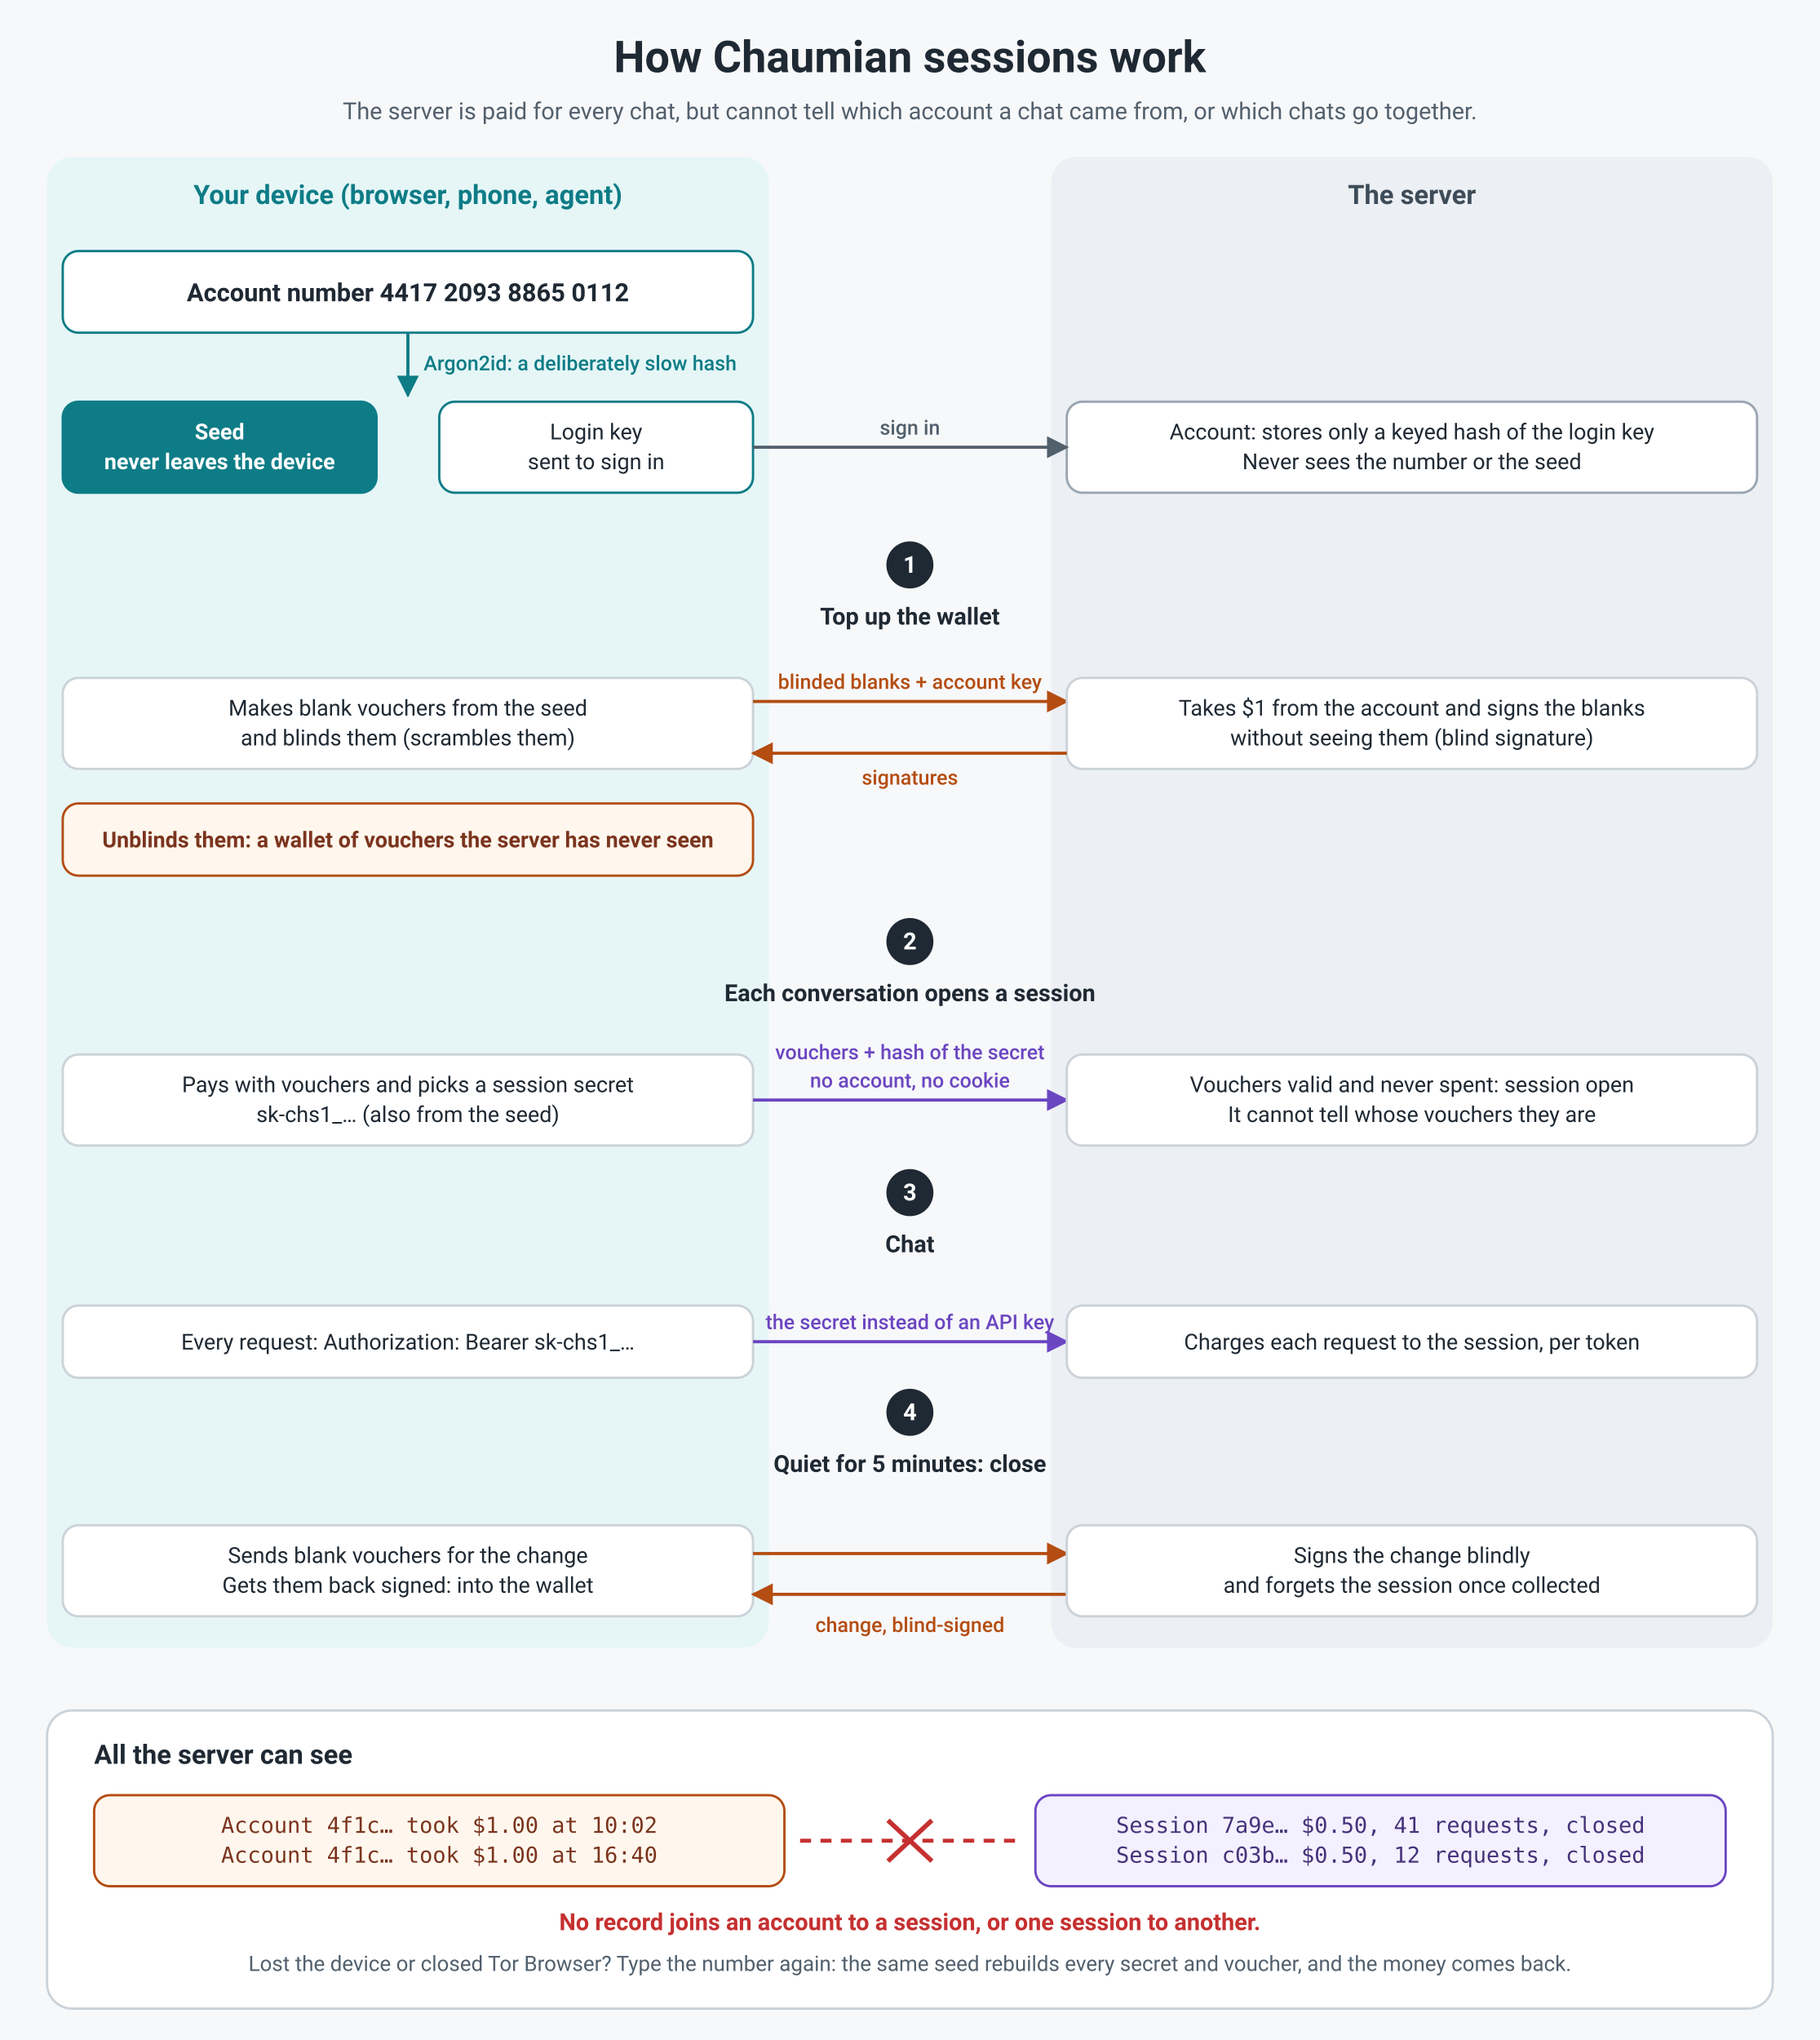
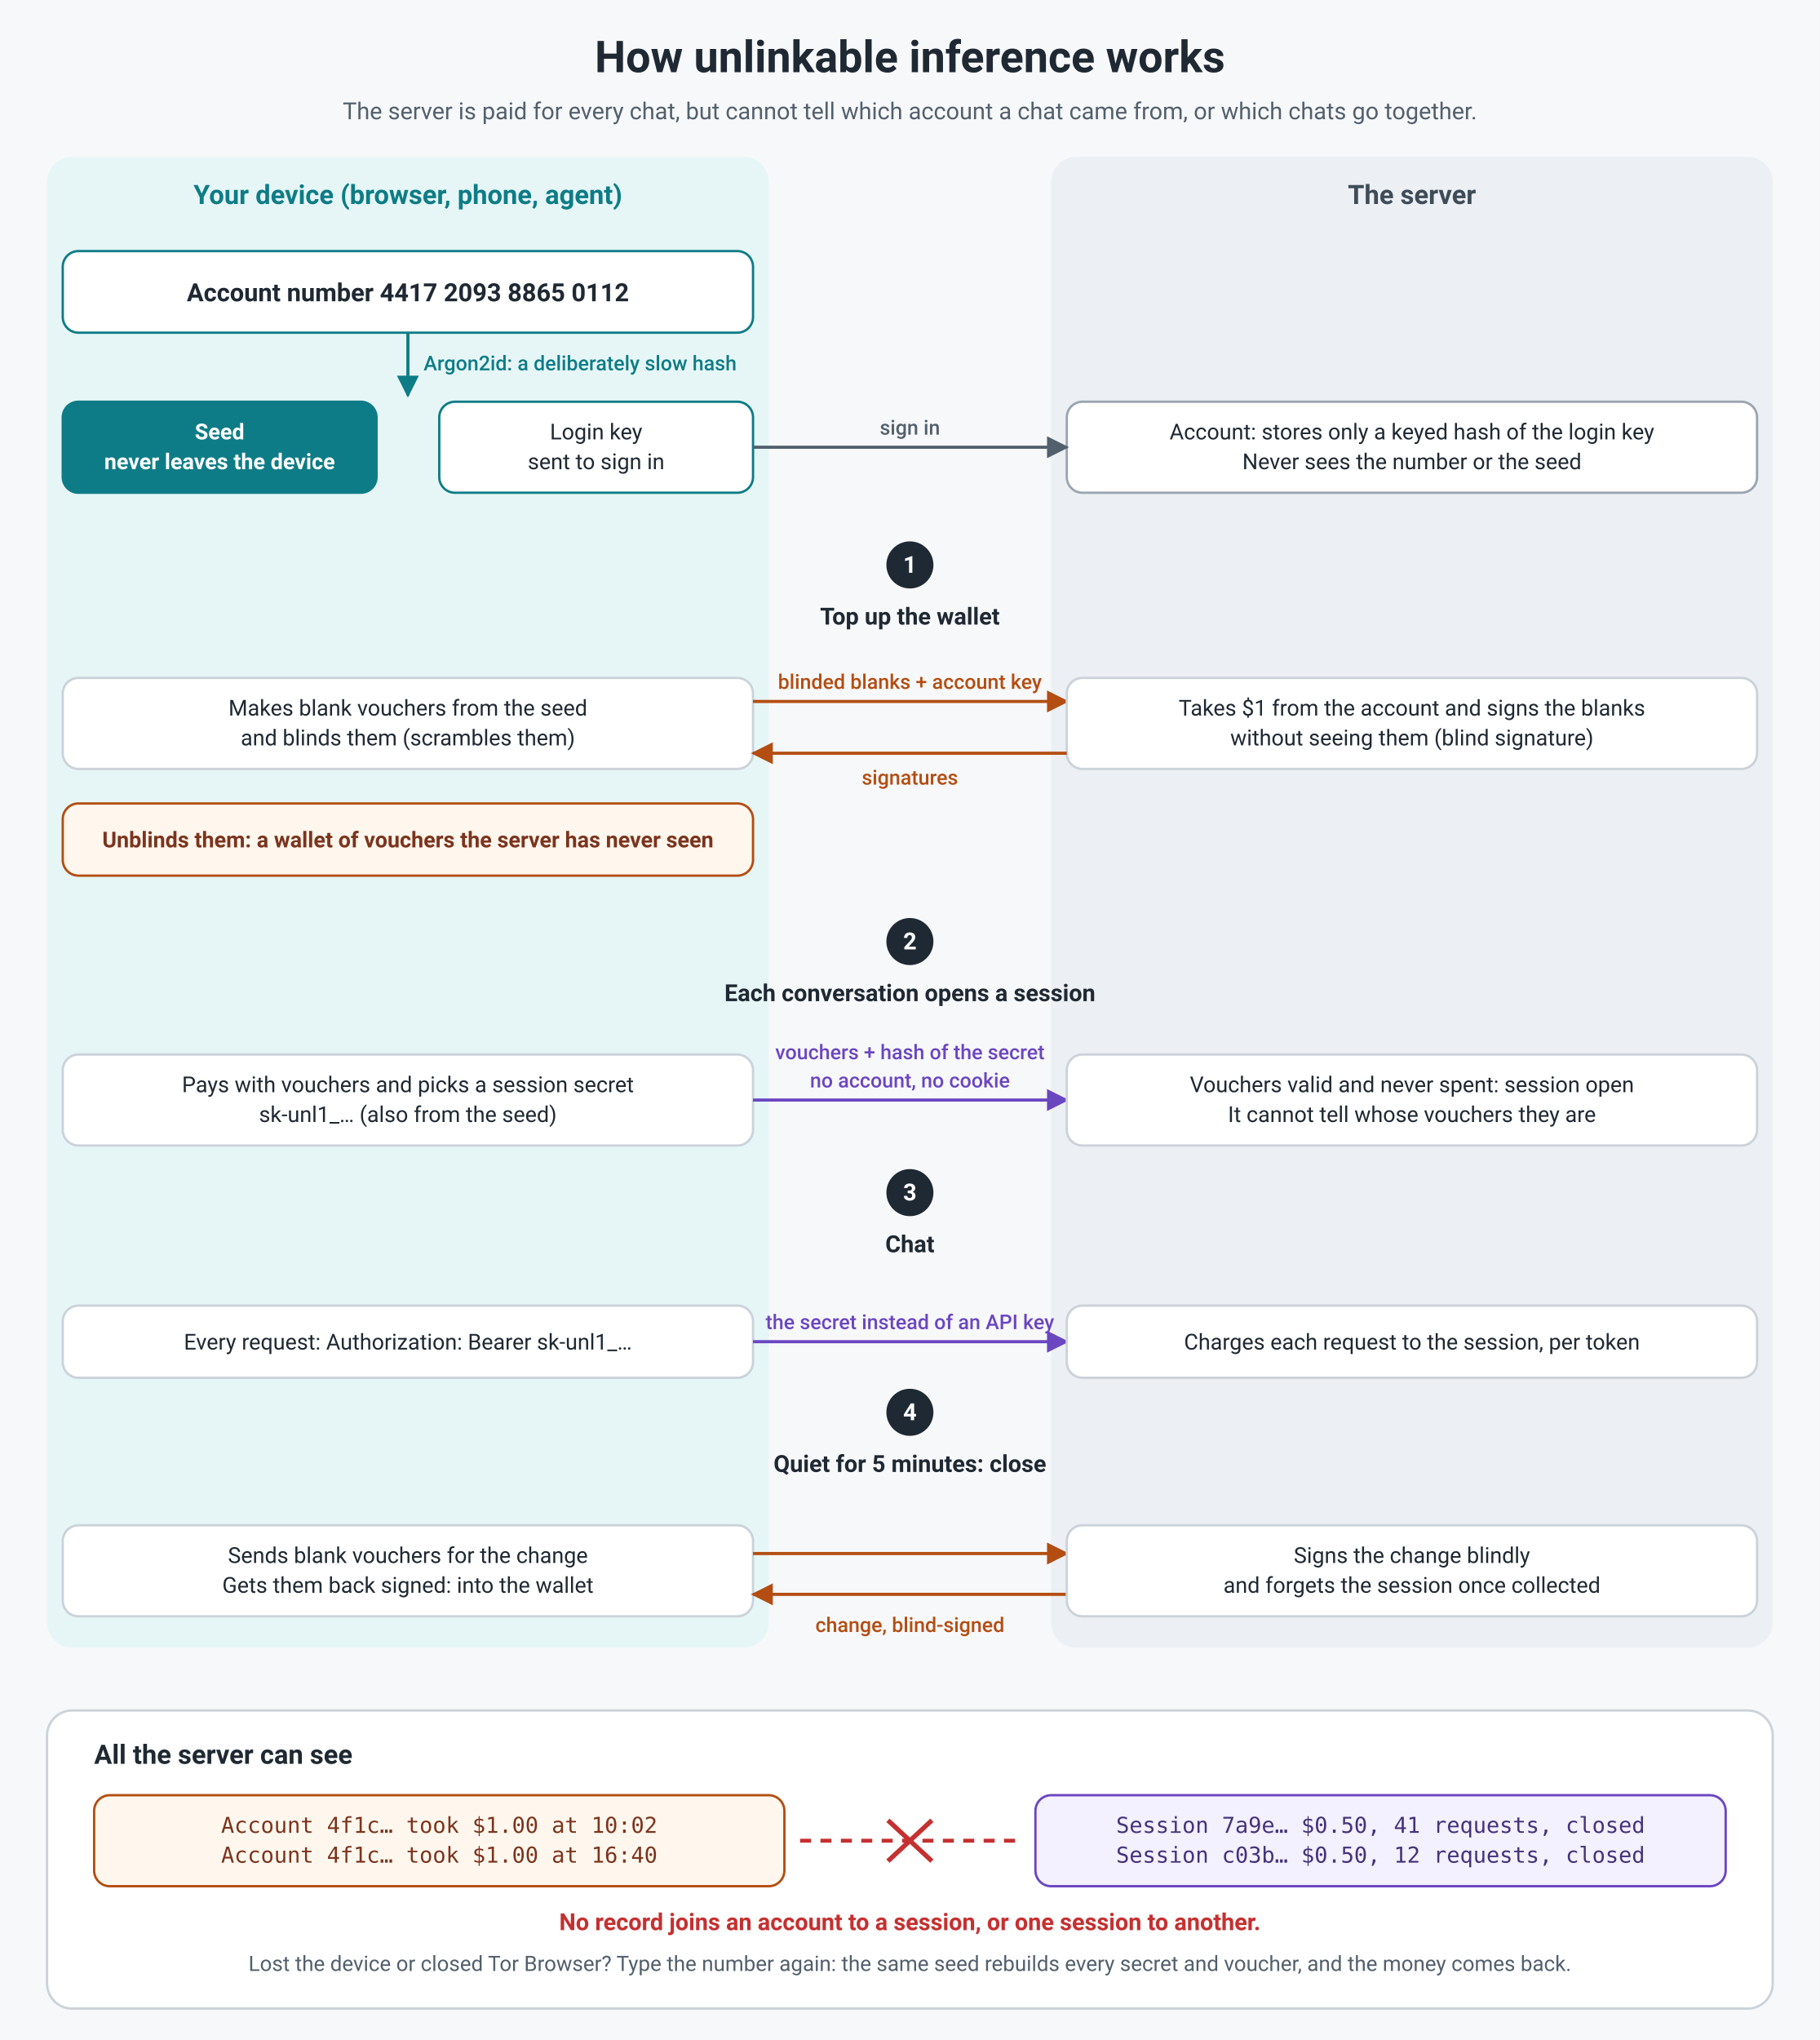
<svg xmlns="http://www.w3.org/2000/svg" viewBox="0 0 1160 1300" width="1160" height="1300">
  <defs>
    <marker id="a52606d" viewBox="0 0 10 10" refX="9" refY="5" markerWidth="7" markerHeight="7" orient="auto-start-reverse">
      <path d="M0,0 L10,5 L0,10 z" fill="#52606d" />
    </marker>
    <marker id="a0e7c86" viewBox="0 0 10 10" refX="9" refY="5" markerWidth="7" markerHeight="7" orient="auto-start-reverse">
      <path d="M0,0 L10,5 L0,10 z" fill="#0e7c86" />
    </marker>
    <marker id="ab44d12" viewBox="0 0 10 10" refX="9" refY="5" markerWidth="7" markerHeight="7" orient="auto-start-reverse">
      <path d="M0,0 L10,5 L0,10 z" fill="#b44d12" />
    </marker>
    <marker id="a6b46c1" viewBox="0 0 10 10" refX="9" refY="5" markerWidth="7" markerHeight="7" orient="auto-start-reverse">
      <path d="M0,0 L10,5 L0,10 z" fill="#6b46c1" />
    </marker>
    <marker id="a2f855a" viewBox="0 0 10 10" refX="9" refY="5" markerWidth="7" markerHeight="7" orient="auto-start-reverse">
      <path d="M0,0 L10,5 L0,10 z" fill="#2f855a" />
    </marker>
  </defs>
  <rect width="1160" height="1300" fill="#f7f8fa" />
-   <text x="580.0" y="46" font-family="system-ui,-apple-system,'Segoe UI',Roboto,sans-serif" font-size="28" font-weight="700" fill="#1f2933" text-anchor="middle">How Chaumian sessions work</text>
+   <text x="580.0" y="46" font-family="system-ui,-apple-system,'Segoe UI',Roboto,sans-serif" font-size="28" font-weight="700" fill="#1f2933" text-anchor="middle">How unlinkable inference works</text>
  <text x="580.0" y="76" font-family="system-ui,-apple-system,'Segoe UI',Roboto,sans-serif" font-size="15" font-weight="400" fill="#52606d" text-anchor="middle">The server is paid for every chat, but cannot tell which account a chat came from, or which chats go together.</text>
  <rect x="30" y="100" width="460" height="950" rx="16" fill="#e6f6f7" />
  <rect x="670" y="100" width="460" height="950" rx="16" fill="#eceff3" />
  <text x="260.0" y="130" font-family="system-ui,-apple-system,'Segoe UI',Roboto,sans-serif" font-size="17" font-weight="700" fill="#0e7c86" text-anchor="middle">Your device (browser, phone, agent)</text>
  <text x="900.0" y="130" font-family="system-ui,-apple-system,'Segoe UI',Roboto,sans-serif" font-size="17" font-weight="700" fill="#3e4c59" text-anchor="middle">The server</text>
  <rect x="40" y="160" width="440" height="52" rx="10" fill="#fff" stroke="#0e7c86" stroke-width="1.5" />
  <text x="260.0" y="192" font-family="system-ui,-apple-system,'Segoe UI',Roboto,sans-serif" font-size="16" font-weight="600" fill="#1f2933" text-anchor="middle">Account number  4417 2093 8865 0112</text>
  <line x1="260.0" y1="212" x2="260.0" y2="252" stroke="#0e7c86" stroke-width="2" marker-end="url(#a0e7c86)" />
  <text x="270.0" y="236" font-family="system-ui,-apple-system,'Segoe UI',Roboto,sans-serif" font-size="13" font-weight="500" fill="#0e7c86" text-anchor="start">Argon2id: a deliberately slow hash</text>
  <rect x="40" y="256" width="200" height="58" rx="10" fill="#0e7c86" stroke="#0e7c86" stroke-width="1.5" />
  <text x="140.0" y="280" font-family="system-ui,-apple-system,'Segoe UI',Roboto,sans-serif" font-size="14" font-weight="600" fill="#fff" text-anchor="middle">Seed</text>
  <text x="140.0" y="299" font-family="system-ui,-apple-system,'Segoe UI',Roboto,sans-serif" font-size="14" font-weight="600" fill="#fff" text-anchor="middle">never leaves the device</text>
  <rect x="280" y="256" width="200" height="58" rx="10" fill="#fff" stroke="#0e7c86" stroke-width="1.5" />
  <text x="380.0" y="280" font-family="system-ui,-apple-system,'Segoe UI',Roboto,sans-serif" font-size="14" font-weight="400" fill="#1f2933" text-anchor="middle">Login key</text>
  <text x="380.0" y="299" font-family="system-ui,-apple-system,'Segoe UI',Roboto,sans-serif" font-size="14" font-weight="400" fill="#1f2933" text-anchor="middle">sent to sign in</text>
  <rect x="680" y="256" width="440" height="58" rx="10" fill="#fff" stroke="#9aa5b1" stroke-width="1.5" />
  <text x="900.0" y="280" font-family="system-ui,-apple-system,'Segoe UI',Roboto,sans-serif" font-size="14" font-weight="400" fill="#1f2933" text-anchor="middle">Account: stores only a keyed hash of the login key</text>
  <text x="900.0" y="299" font-family="system-ui,-apple-system,'Segoe UI',Roboto,sans-serif" font-size="14" font-weight="400" fill="#1f2933" text-anchor="middle">Never sees the number or the seed</text>
  <line x1="480" y1="285" x2="680" y2="285" stroke="#52606d" stroke-width="2" marker-end="url(#a52606d)" />
  <text x="580.0" y="277" font-family="system-ui,-apple-system,'Segoe UI',Roboto,sans-serif" font-size="13" font-weight="500" fill="#52606d" text-anchor="middle">sign in</text>
  <circle cx="580.0" cy="360" r="15" fill="#1f2933" />
  <text x="580.0" y="365" font-family="system-ui,-apple-system,'Segoe UI',Roboto,sans-serif" font-size="15" font-weight="700" fill="#fff" text-anchor="middle">1</text>
  <text x="580.0" y="398" font-family="system-ui,-apple-system,'Segoe UI',Roboto,sans-serif" font-size="15" font-weight="700" fill="#1f2933" text-anchor="middle">Top up the wallet</text>
  <rect x="40" y="432" width="440" height="58" rx="10" fill="#fff" stroke="#cbd2d9" stroke-width="1.5" />
  <text x="260.0" y="456" font-family="system-ui,-apple-system,'Segoe UI',Roboto,sans-serif" font-size="14" font-weight="400" fill="#1f2933" text-anchor="middle">Makes blank vouchers from the seed</text>
  <text x="260.0" y="475" font-family="system-ui,-apple-system,'Segoe UI',Roboto,sans-serif" font-size="14" font-weight="400" fill="#1f2933" text-anchor="middle">and blinds them (scrambles them)</text>
  <line x1="480" y1="447" x2="680" y2="447" stroke="#b44d12" stroke-width="2" marker-end="url(#ab44d12)" />
  <text x="580.0" y="439" font-family="system-ui,-apple-system,'Segoe UI',Roboto,sans-serif" font-size="13" font-weight="500" fill="#b44d12" text-anchor="middle">blinded blanks + account key</text>
  <rect x="680" y="432" width="440" height="58" rx="10" fill="#fff" stroke="#cbd2d9" stroke-width="1.5" />
  <text x="900.0" y="456" font-family="system-ui,-apple-system,'Segoe UI',Roboto,sans-serif" font-size="14" font-weight="400" fill="#1f2933" text-anchor="middle">Takes $1 from the account and signs the blanks</text>
  <text x="900.0" y="475" font-family="system-ui,-apple-system,'Segoe UI',Roboto,sans-serif" font-size="14" font-weight="400" fill="#1f2933" text-anchor="middle">without seeing them (blind signature)</text>
  <line x1="680" y1="480" x2="480" y2="480" stroke="#b44d12" stroke-width="2" marker-end="url(#ab44d12)" />
  <text x="580.0" y="500" font-family="system-ui,-apple-system,'Segoe UI',Roboto,sans-serif" font-size="13" font-weight="500" fill="#b44d12" text-anchor="middle">signatures</text>
  <rect x="40" y="512" width="440" height="46" rx="10" fill="#fff7ed" stroke="#b44d12" stroke-width="1.5" />
  <text x="260.0" y="540" font-family="system-ui,-apple-system,'Segoe UI',Roboto,sans-serif" font-size="14" font-weight="600" fill="#7b341e" text-anchor="middle">Unblinds them: a wallet of vouchers the server has never seen</text>
  <circle cx="580.0" cy="600" r="15" fill="#1f2933" />
  <text x="580.0" y="605" font-family="system-ui,-apple-system,'Segoe UI',Roboto,sans-serif" font-size="15" font-weight="700" fill="#fff" text-anchor="middle">2</text>
  <text x="580.0" y="638" font-family="system-ui,-apple-system,'Segoe UI',Roboto,sans-serif" font-size="15" font-weight="700" fill="#1f2933" text-anchor="middle">Each conversation opens a session</text>
  <rect x="40" y="672" width="440" height="58" rx="10" fill="#fff" stroke="#cbd2d9" stroke-width="1.5" />
  <text x="260.0" y="696" font-family="system-ui,-apple-system,'Segoe UI',Roboto,sans-serif" font-size="14" font-weight="400" fill="#1f2933" text-anchor="middle">Pays with vouchers and picks a session secret</text>
-   <text x="260.0" y="715" font-family="system-ui,-apple-system,'Segoe UI',Roboto,sans-serif" font-size="14" font-weight="400" fill="#1f2933" text-anchor="middle">sk-chs1_…  (also from the seed)</text>
+   <text x="260.0" y="715" font-family="system-ui,-apple-system,'Segoe UI',Roboto,sans-serif" font-size="14" font-weight="400" fill="#1f2933" text-anchor="middle">sk-unl1_…  (also from the seed)</text>
  <line x1="480" y1="701" x2="680" y2="701" stroke="#6b46c1" stroke-width="2" marker-end="url(#a6b46c1)" />
  <text x="580.0" y="675" font-family="system-ui,-apple-system,'Segoe UI',Roboto,sans-serif" font-size="13" font-weight="500" fill="#6b46c1" text-anchor="middle">vouchers + hash of the secret</text>
  <text x="580.0" y="693" font-family="system-ui,-apple-system,'Segoe UI',Roboto,sans-serif" font-size="13" font-weight="500" fill="#6b46c1" text-anchor="middle">no account, no cookie</text>
  <rect x="680" y="672" width="440" height="58" rx="10" fill="#fff" stroke="#cbd2d9" stroke-width="1.5" />
  <text x="900.0" y="696" font-family="system-ui,-apple-system,'Segoe UI',Roboto,sans-serif" font-size="14" font-weight="400" fill="#1f2933" text-anchor="middle">Vouchers valid and never spent: session open</text>
  <text x="900.0" y="715" font-family="system-ui,-apple-system,'Segoe UI',Roboto,sans-serif" font-size="14" font-weight="400" fill="#1f2933" text-anchor="middle">It cannot tell whose vouchers they are</text>
  <circle cx="580.0" cy="760" r="15" fill="#1f2933" />
  <text x="580.0" y="765" font-family="system-ui,-apple-system,'Segoe UI',Roboto,sans-serif" font-size="15" font-weight="700" fill="#fff" text-anchor="middle">3</text>
  <text x="580.0" y="798" font-family="system-ui,-apple-system,'Segoe UI',Roboto,sans-serif" font-size="15" font-weight="700" fill="#1f2933" text-anchor="middle">Chat</text>
  <rect x="40" y="832" width="440" height="46" rx="10" fill="#fff" stroke="#cbd2d9" stroke-width="1.5" />
-   <text x="260.0" y="860" font-family="system-ui,-apple-system,'Segoe UI',Roboto,sans-serif" font-size="14" font-weight="400" fill="#1f2933" text-anchor="middle">Every request: Authorization: Bearer sk-chs1_…</text>
+   <text x="260.0" y="860" font-family="system-ui,-apple-system,'Segoe UI',Roboto,sans-serif" font-size="14" font-weight="400" fill="#1f2933" text-anchor="middle">Every request: Authorization: Bearer sk-unl1_…</text>
  <line x1="480" y1="855" x2="680" y2="855" stroke="#6b46c1" stroke-width="2" marker-end="url(#a6b46c1)" />
  <text x="580.0" y="847" font-family="system-ui,-apple-system,'Segoe UI',Roboto,sans-serif" font-size="13" font-weight="500" fill="#6b46c1" text-anchor="middle">the secret instead of an API key</text>
  <rect x="680" y="832" width="440" height="46" rx="10" fill="#fff" stroke="#cbd2d9" stroke-width="1.5" />
  <text x="900.0" y="860" font-family="system-ui,-apple-system,'Segoe UI',Roboto,sans-serif" font-size="14" font-weight="400" fill="#1f2933" text-anchor="middle">Charges each request to the session, per token</text>
  <circle cx="580.0" cy="900" r="15" fill="#1f2933" />
  <text x="580.0" y="905" font-family="system-ui,-apple-system,'Segoe UI',Roboto,sans-serif" font-size="15" font-weight="700" fill="#fff" text-anchor="middle">4</text>
  <text x="580.0" y="938" font-family="system-ui,-apple-system,'Segoe UI',Roboto,sans-serif" font-size="15" font-weight="700" fill="#1f2933" text-anchor="middle">Quiet for 5 minutes: close</text>
  <rect x="40" y="972" width="440" height="58" rx="10" fill="#fff" stroke="#cbd2d9" stroke-width="1.5" />
  <text x="260.0" y="996" font-family="system-ui,-apple-system,'Segoe UI',Roboto,sans-serif" font-size="14" font-weight="400" fill="#1f2933" text-anchor="middle">Sends blank vouchers for the change</text>
  <text x="260.0" y="1015" font-family="system-ui,-apple-system,'Segoe UI',Roboto,sans-serif" font-size="14" font-weight="400" fill="#1f2933" text-anchor="middle">Gets them back signed: into the wallet</text>
  <line x1="480" y1="990" x2="680" y2="990" stroke="#b44d12" stroke-width="2" marker-end="url(#ab44d12)" />
  <line x1="680" y1="1016" x2="480" y2="1016" stroke="#b44d12" stroke-width="2" marker-end="url(#ab44d12)" />
  <text x="580.0" y="1040" font-family="system-ui,-apple-system,'Segoe UI',Roboto,sans-serif" font-size="13" font-weight="500" fill="#b44d12" text-anchor="middle">change, blind-signed</text>
  <rect x="680" y="972" width="440" height="58" rx="10" fill="#fff" stroke="#cbd2d9" stroke-width="1.5" />
  <text x="900.0" y="996" font-family="system-ui,-apple-system,'Segoe UI',Roboto,sans-serif" font-size="14" font-weight="400" fill="#1f2933" text-anchor="middle">Signs the change blindly</text>
  <text x="900.0" y="1015" font-family="system-ui,-apple-system,'Segoe UI',Roboto,sans-serif" font-size="14" font-weight="400" fill="#1f2933" text-anchor="middle">and forgets the session once collected</text>
  <rect x="30" y="1090" width="1100" height="190" rx="16" fill="#fff" stroke="#cbd2d9" stroke-width="1.5" />
  <text x="60" y="1124" font-family="system-ui,-apple-system,'Segoe UI',Roboto,sans-serif" font-size="17" font-weight="700" fill="#1f2933" text-anchor="start">All the server can see</text>
  <rect x="60" y="1144" width="440" height="58" rx="10" fill="#fff7ed" stroke="#b44d12" stroke-width="1.5" />
  <text x="280.0" y="1168" font-family="ui-monospace,SFMono-Regular,Menlo,monospace" font-size="14" font-weight="400" fill="#7b341e" text-anchor="middle">Account 4f1c…  took $1.00 at 10:02</text>
  <text x="280.0" y="1187" font-family="ui-monospace,SFMono-Regular,Menlo,monospace" font-size="14" font-weight="400" fill="#7b341e" text-anchor="middle">Account 4f1c…  took $1.00 at 16:40</text>
  <rect x="660" y="1144" width="440" height="58" rx="10" fill="#f3f0ff" stroke="#6b46c1" stroke-width="1.5" />
  <text x="880.0" y="1168" font-family="ui-monospace,SFMono-Regular,Menlo,monospace" font-size="14" font-weight="400" fill="#44337a" text-anchor="middle">Session 7a9e…  $0.50, 41 requests, closed</text>
  <text x="880.0" y="1187" font-family="ui-monospace,SFMono-Regular,Menlo,monospace" font-size="14" font-weight="400" fill="#44337a" text-anchor="middle">Session c03b…  $0.50, 12 requests, closed</text>
  <line x1="510" y1="1173" x2="650" y2="1173" stroke="#c53030" stroke-width="2.5" stroke-dasharray="7 6" />
  <line x1="566" y1="1160" x2="594" y2="1186" stroke="#c53030" stroke-width="3" />
  <line x1="594" y1="1160" x2="566" y2="1186" stroke="#c53030" stroke-width="3" />
  <text x="580.0" y="1230" font-family="system-ui,-apple-system,'Segoe UI',Roboto,sans-serif" font-size="15" font-weight="600" fill="#c53030" text-anchor="middle">No record joins an account to a session, or one session to another.</text>
  <text x="580.0" y="1256" font-family="system-ui,-apple-system,'Segoe UI',Roboto,sans-serif" font-size="13.5" font-weight="400" fill="#52606d" text-anchor="middle">Lost the device or closed Tor Browser? Type the number again: the same seed rebuilds every secret and voucher, and the money comes back.</text>
</svg>
